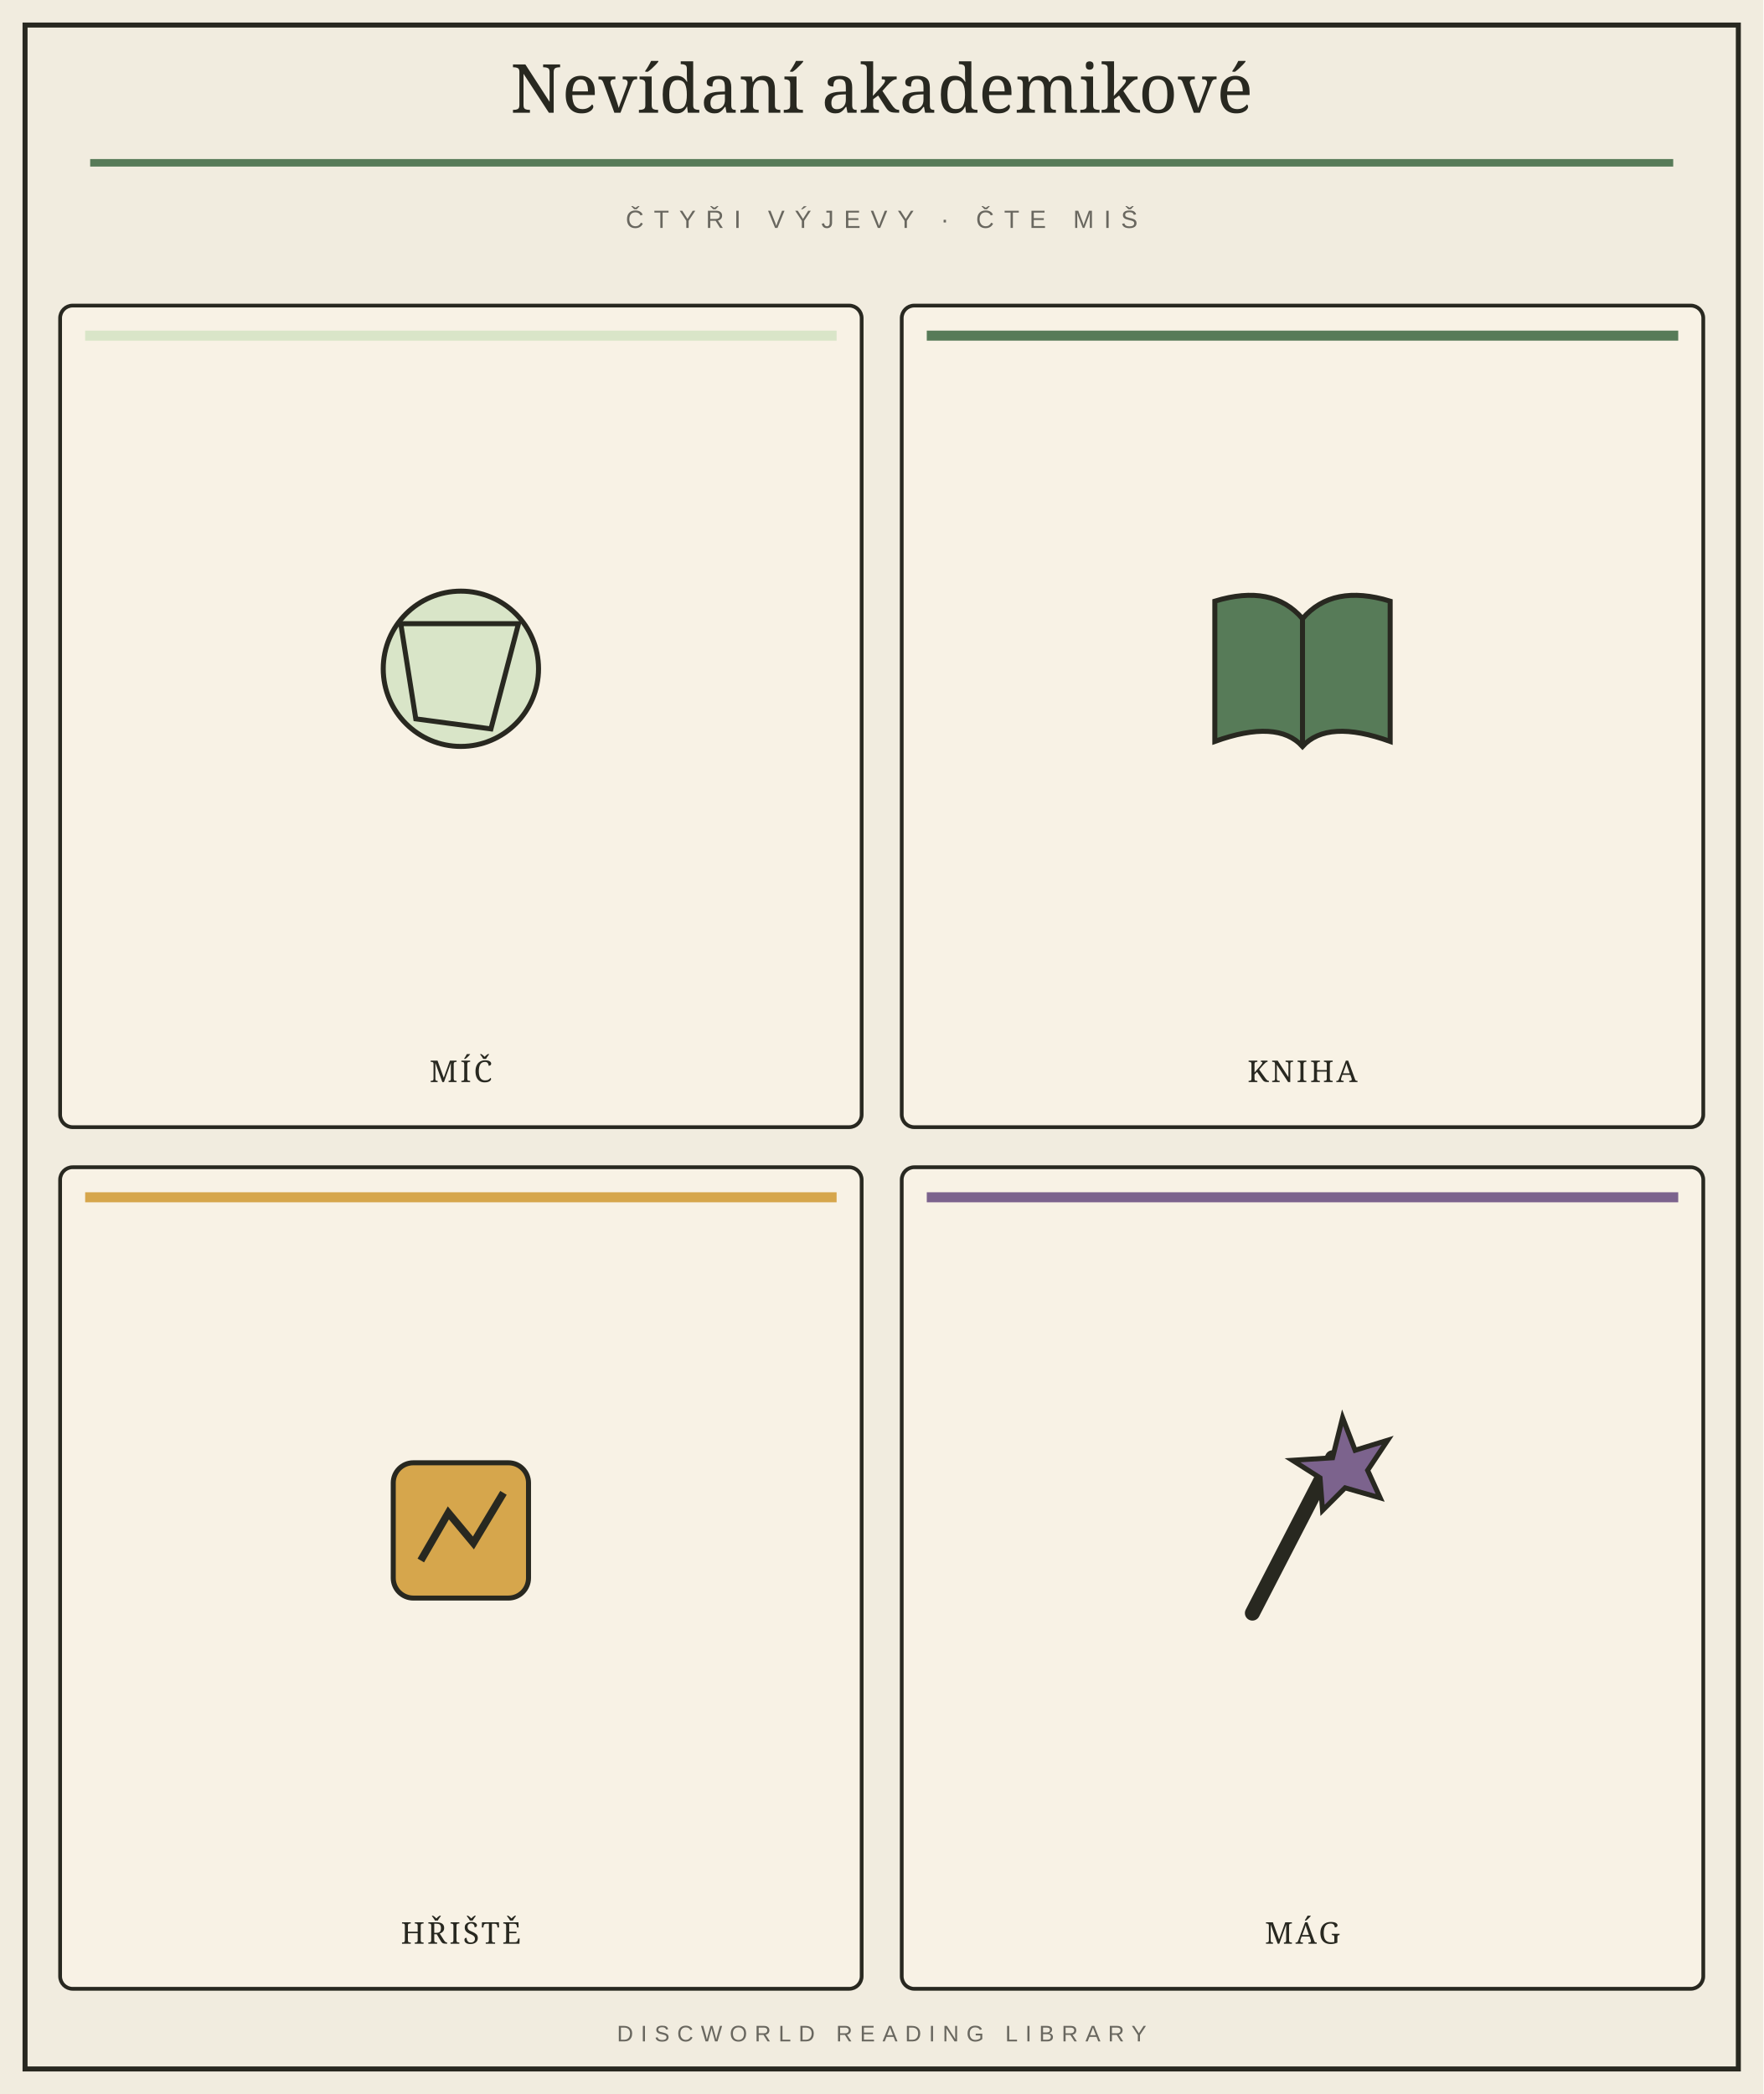
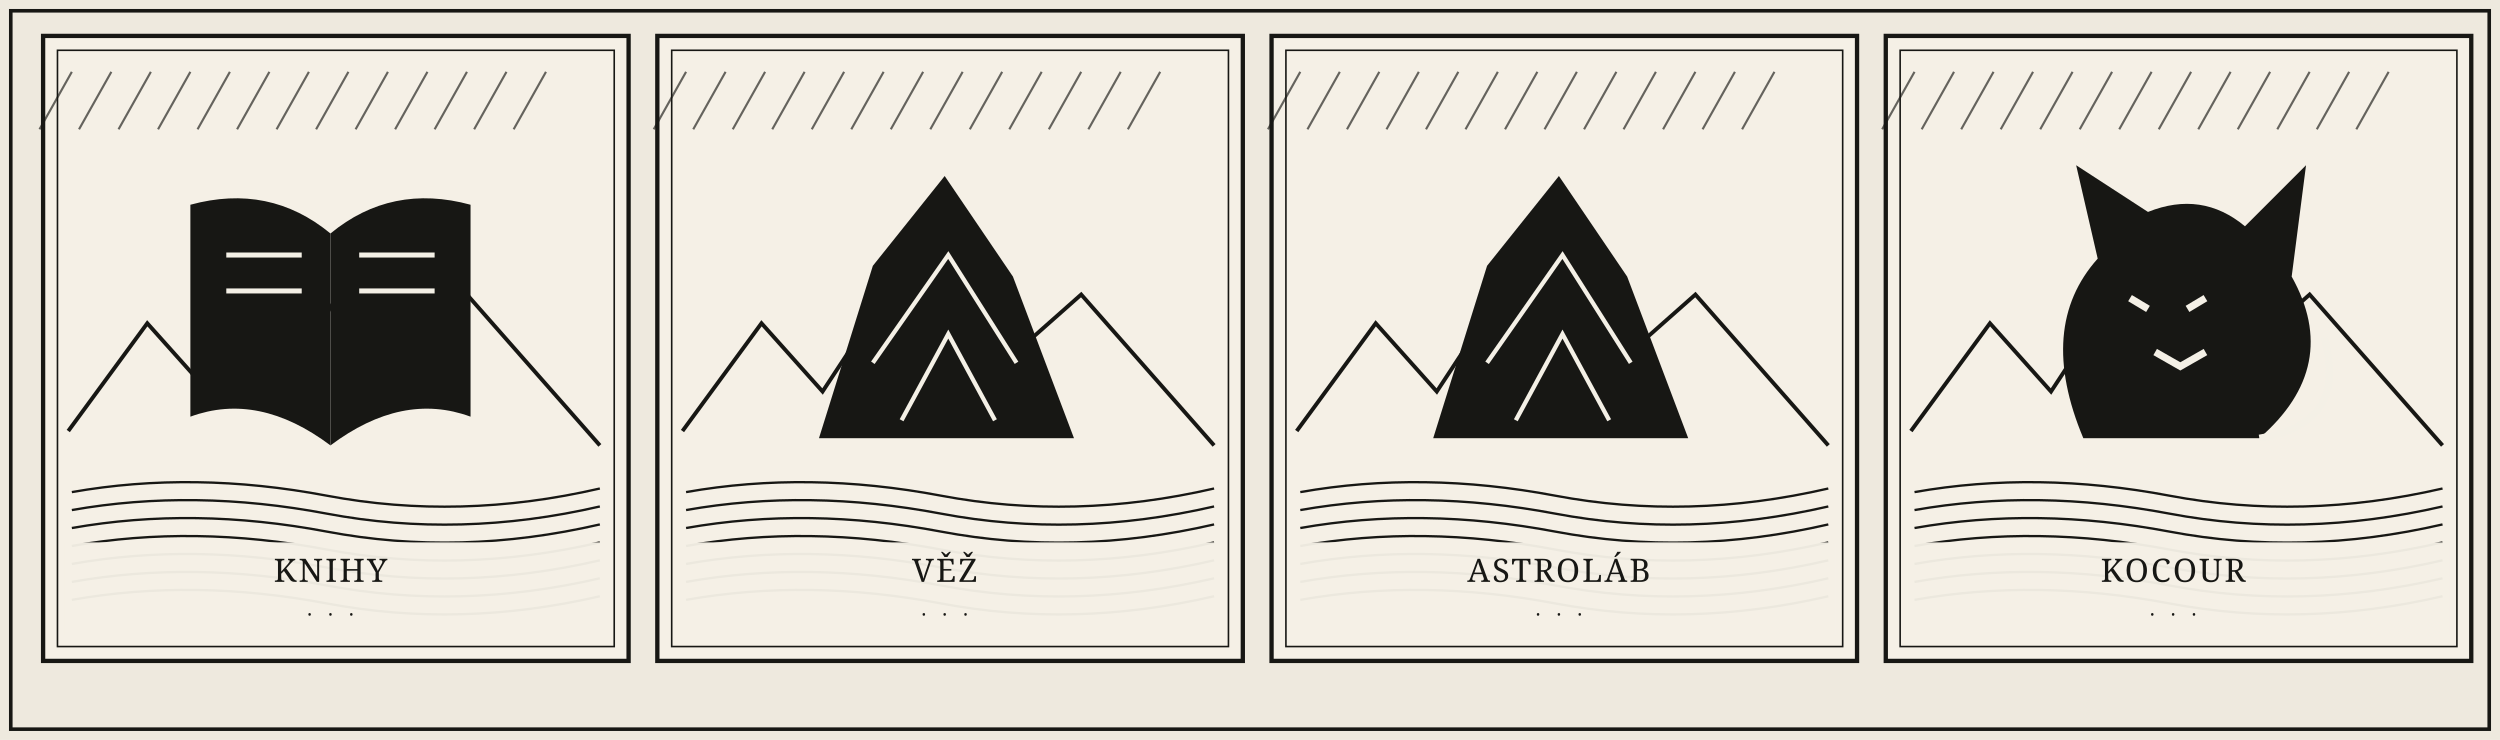
- <svg xmlns="http://www.w3.org/2000/svg" viewBox="0 0 704 836" role="img" aria-labelledby="t d">
-   <rect width="704" height="836" fill="#f1ecdf" />
-   <rect x="10" y="10" width="684" height="816" fill="none" stroke="#282820" stroke-width="2" />
-   <text x="352" y="45" text-anchor="middle" font-family="Georgia,serif" font-size="27" fill="#282820">Nevídaní akademikové</text>
-   <path d="M36 65H668" stroke="#577b58" stroke-width="3" />
-   <text x="352" y="91" text-anchor="middle" font-family="Arial,sans-serif" font-size="10" letter-spacing="4" fill="#69675f">ČTYŘI VÝJEVY · ČTE MIŠ</text>
+ <svg xmlns="http://www.w3.org/2000/svg" viewBox="0 0 696 206" role="img" aria-labelledby="title desc">
+   <defs>
+     <filter id="paper">
+       <feTurbulence type="fractalNoise" baseFrequency=".75" numOctaves="2" seed="12" />
+       <feColorMatrix values="0 0 0 0 .92 0 0 0 0 .9 0 0 0 0 .83 0 0 0 .12 0" />
+     </filter>
+   </defs>
+   <rect width="696" height="206" fill="#eee9de" />
+   <rect x="3" y="3" width="690" height="200" fill="none" stroke="#171714" stroke-width="1" />
  <g>
-     <rect x="24" y="122" width="320" height="328" rx="5" fill="#f8f2e5" stroke="#282820" stroke-width="1.5" />
-     <path d="M34 134H334" stroke="#d9e5c8" stroke-width="4" />
-     <circle cx="184" cy="267" r="31" fill="#d9e5c8" stroke="#282820" stroke-width="2" />
-     <path d="M160 249L207 249L196 291L166 287Z" fill="none" stroke="#282820" stroke-width="2" />
-     <text x="184" y="432" text-anchor="middle" font-family="Georgia,serif" font-size="12" letter-spacing="1" fill="#282820">MÍČ</text>
+     <rect x="12" y="10" width="163" height="174" fill="#f5f0e6" stroke="#171714" stroke-width="1.2" />
+     <rect x="16" y="14" width="155" height="166" fill="none" stroke="#171714" stroke-width=".45" />
+     <path d="M20 20 l-9 16" stroke="#171714" stroke-width=".6" opacity=".65" />
+     <path d="M31 20 l-9 16" stroke="#171714" stroke-width=".6" opacity=".65" />
+     <path d="M42 20 l-9 16" stroke="#171714" stroke-width=".6" opacity=".65" />
+     <path d="M53 20 l-9 16" stroke="#171714" stroke-width=".6" opacity=".65" />
+     <path d="M64 20 l-9 16" stroke="#171714" stroke-width=".6" opacity=".65" />
+     <path d="M75 20 l-9 16" stroke="#171714" stroke-width=".6" opacity=".65" />
+     <path d="M86 20 l-9 16" stroke="#171714" stroke-width=".6" opacity=".65" />
+     <path d="M97 20 l-9 16" stroke="#171714" stroke-width=".6" opacity=".65" />
+     <path d="M108 20 l-9 16" stroke="#171714" stroke-width=".6" opacity=".65" />
+     <path d="M119 20 l-9 16" stroke="#171714" stroke-width=".6" opacity=".65" />
+     <path d="M130 20 l-9 16" stroke="#171714" stroke-width=".6" opacity=".65" />
+     <path d="M141 20 l-9 16" stroke="#171714" stroke-width=".6" opacity=".65" />
+     <path d="M152 20 l-9 16" stroke="#171714" stroke-width=".6" opacity=".65" />
+     <path d="M19 120L41 90L58 109L83 71L104 105L130 82L167 124" fill="none" stroke="#171714" stroke-width="1.1" />
+     <path d="M53 57Q75 51 92 65V124Q72 109 53 116Z" fill="#171714" />
+     <path d="M131 57Q109 51 92 65V124Q112 109 131 116Z" fill="#171714" />
+     <path d="M63 71H84M63 81H84M100 71H121M100 81H121" stroke="#f4f0e6" stroke-width="1.4" />
+     <path d="M20 137 Q54 131 91 138 T167 136" fill="none" stroke="#171714" stroke-width=".65" />
+     <path d="M20 142 Q54 136 91 143 T167 141" fill="none" stroke="#171714" stroke-width=".65" />
+     <path d="M20 147 Q54 141 91 148 T167 146" fill="none" stroke="#171714" stroke-width=".65" />
+     <path d="M20 152 Q54 146 91 153 T167 151" fill="none" stroke="#171714" stroke-width=".65" />
+     <path d="M20 157 Q54 151 91 158 T167 156" fill="none" stroke="#171714" stroke-width=".65" />
+     <path d="M20 162 Q54 156 91 163 T167 161" fill="none" stroke="#171714" stroke-width=".65" />
+     <path d="M20 167 Q54 161 91 168 T167 166" fill="none" stroke="#171714" stroke-width=".65" />
+     <rect x="18" y="151" width="151" height="26" fill="#f5f0e6" opacity=".96" />
+     <text x="92" y="162" text-anchor="middle" font-family="Georgia,serif" font-size="9" letter-spacing=".6" fill="#171714">KNIHY</text>
+     <text x="92" y="173" text-anchor="middle" font-family="Georgia,serif" font-size="5.5" letter-spacing="1.5" fill="#171714">· · ·</text>
  </g>
  <g>
-     <rect x="360" y="122" width="320" height="328" rx="5" fill="#f8f2e5" stroke="#282820" stroke-width="1.5" />
-     <path d="M370 134H670" stroke="#577b58" stroke-width="4" />
-     <path d="M485 240Q508 233 520 247Q532 233 555 240V296Q530 287 520 298Q510 287 485 296Z" fill="#577b58" stroke="#282820" stroke-width="2" />
-     <path d="M520 247V297" stroke="#282820" stroke-width="2" />
-     <text x="520" y="432" text-anchor="middle" font-family="Georgia,serif" font-size="12" letter-spacing="1" fill="#282820">KNIHA</text>
+     <rect x="183" y="10" width="163" height="174" fill="#f5f0e6" stroke="#171714" stroke-width="1.2" />
+     <rect x="187" y="14" width="155" height="166" fill="none" stroke="#171714" stroke-width=".45" />
+     <path d="M191 20 l-9 16" stroke="#171714" stroke-width=".6" opacity=".65" />
+     <path d="M202 20 l-9 16" stroke="#171714" stroke-width=".6" opacity=".65" />
+     <path d="M213 20 l-9 16" stroke="#171714" stroke-width=".6" opacity=".65" />
+     <path d="M224 20 l-9 16" stroke="#171714" stroke-width=".6" opacity=".65" />
+     <path d="M235 20 l-9 16" stroke="#171714" stroke-width=".6" opacity=".65" />
+     <path d="M246 20 l-9 16" stroke="#171714" stroke-width=".6" opacity=".65" />
+     <path d="M257 20 l-9 16" stroke="#171714" stroke-width=".6" opacity=".65" />
+     <path d="M268 20 l-9 16" stroke="#171714" stroke-width=".6" opacity=".65" />
+     <path d="M279 20 l-9 16" stroke="#171714" stroke-width=".6" opacity=".65" />
+     <path d="M290 20 l-9 16" stroke="#171714" stroke-width=".6" opacity=".65" />
+     <path d="M301 20 l-9 16" stroke="#171714" stroke-width=".6" opacity=".65" />
+     <path d="M312 20 l-9 16" stroke="#171714" stroke-width=".6" opacity=".65" />
+     <path d="M323 20 l-9 16" stroke="#171714" stroke-width=".6" opacity=".65" />
+     <path d="M190 120L212 90L229 109L254 71L275 105L301 82L338 124" fill="none" stroke="#171714" stroke-width="1.1" />
+     <path d="M228 122L243 74L263 49L282 77L299 122Z" fill="#171714" />
+     <path d="M243 101L264 71L283 101M251 117L264 93L277 117" stroke="#f4f0e6" stroke-width="1.2" fill="none" />
+     <path d="M191 137 Q225 131 262 138 T338 136" fill="none" stroke="#171714" stroke-width=".65" />
+     <path d="M191 142 Q225 136 262 143 T338 141" fill="none" stroke="#171714" stroke-width=".65" />
+     <path d="M191 147 Q225 141 262 148 T338 146" fill="none" stroke="#171714" stroke-width=".65" />
+     <path d="M191 152 Q225 146 262 153 T338 151" fill="none" stroke="#171714" stroke-width=".65" />
+     <path d="M191 157 Q225 151 262 158 T338 156" fill="none" stroke="#171714" stroke-width=".65" />
+     <path d="M191 162 Q225 156 262 163 T338 161" fill="none" stroke="#171714" stroke-width=".65" />
+     <path d="M191 167 Q225 161 262 168 T338 166" fill="none" stroke="#171714" stroke-width=".65" />
+     <rect x="189" y="151" width="151" height="26" fill="#f5f0e6" opacity=".96" />
+     <text x="263" y="162" text-anchor="middle" font-family="Georgia,serif" font-size="9" letter-spacing=".6" fill="#171714">VĚŽ</text>
+     <text x="263" y="173" text-anchor="middle" font-family="Georgia,serif" font-size="5.5" letter-spacing="1.5" fill="#171714">· · ·</text>
  </g>
  <g>
-     <rect x="24" y="466" width="320" height="328" rx="5" fill="#f8f2e5" stroke="#282820" stroke-width="1.5" />
-     <path d="M34 478H334" stroke="#d6a64c" stroke-width="4" />
-     <rect x="157" y="584" width="54" height="54" rx="8" fill="#d6a64c" stroke="#282820" stroke-width="2" />
-     <path d="M168 623L179 604L189 616L201 596" fill="none" stroke="#282820" stroke-width="3" />
-     <text x="184" y="776" text-anchor="middle" font-family="Georgia,serif" font-size="12" letter-spacing="1" fill="#282820">HŘIŠTĚ</text>
+     <rect x="354" y="10" width="163" height="174" fill="#f5f0e6" stroke="#171714" stroke-width="1.2" />
+     <rect x="358" y="14" width="155" height="166" fill="none" stroke="#171714" stroke-width=".45" />
+     <path d="M362 20 l-9 16" stroke="#171714" stroke-width=".6" opacity=".65" />
+     <path d="M373 20 l-9 16" stroke="#171714" stroke-width=".6" opacity=".65" />
+     <path d="M384 20 l-9 16" stroke="#171714" stroke-width=".6" opacity=".65" />
+     <path d="M395 20 l-9 16" stroke="#171714" stroke-width=".6" opacity=".65" />
+     <path d="M406 20 l-9 16" stroke="#171714" stroke-width=".6" opacity=".65" />
+     <path d="M417 20 l-9 16" stroke="#171714" stroke-width=".6" opacity=".65" />
+     <path d="M428 20 l-9 16" stroke="#171714" stroke-width=".6" opacity=".65" />
+     <path d="M439 20 l-9 16" stroke="#171714" stroke-width=".6" opacity=".65" />
+     <path d="M450 20 l-9 16" stroke="#171714" stroke-width=".6" opacity=".65" />
+     <path d="M461 20 l-9 16" stroke="#171714" stroke-width=".6" opacity=".65" />
+     <path d="M472 20 l-9 16" stroke="#171714" stroke-width=".6" opacity=".65" />
+     <path d="M483 20 l-9 16" stroke="#171714" stroke-width=".6" opacity=".65" />
+     <path d="M494 20 l-9 16" stroke="#171714" stroke-width=".6" opacity=".65" />
+     <path d="M361 120L383 90L400 109L425 71L446 105L472 82L509 124" fill="none" stroke="#171714" stroke-width="1.1" />
+     <path d="M399 122L414 74L434 49L453 77L470 122Z" fill="#171714" />
+     <path d="M414 101L435 71L454 101M422 117L435 93L448 117" stroke="#f4f0e6" stroke-width="1.2" fill="none" />
+     <path d="M362 137 Q396 131 433 138 T509 136" fill="none" stroke="#171714" stroke-width=".65" />
+     <path d="M362 142 Q396 136 433 143 T509 141" fill="none" stroke="#171714" stroke-width=".65" />
+     <path d="M362 147 Q396 141 433 148 T509 146" fill="none" stroke="#171714" stroke-width=".65" />
+     <path d="M362 152 Q396 146 433 153 T509 151" fill="none" stroke="#171714" stroke-width=".65" />
+     <path d="M362 157 Q396 151 433 158 T509 156" fill="none" stroke="#171714" stroke-width=".65" />
+     <path d="M362 162 Q396 156 433 163 T509 161" fill="none" stroke="#171714" stroke-width=".65" />
+     <path d="M362 167 Q396 161 433 168 T509 166" fill="none" stroke="#171714" stroke-width=".65" />
+     <rect x="360" y="151" width="151" height="26" fill="#f5f0e6" opacity=".96" />
+     <text x="434" y="162" text-anchor="middle" font-family="Georgia,serif" font-size="9" letter-spacing=".6" fill="#171714">ASTROLÁB</text>
+     <text x="434" y="173" text-anchor="middle" font-family="Georgia,serif" font-size="5.5" letter-spacing="1.5" fill="#171714">· · ·</text>
  </g>
  <g>
-     <rect x="360" y="466" width="320" height="328" rx="5" fill="#f8f2e5" stroke="#282820" stroke-width="1.5" />
-     <path d="M370 478H670" stroke="#7c638d" stroke-width="4" />
-     <path d="M500 644L532 582" stroke="#282820" stroke-width="6" stroke-linecap="round" />
-     <path d="M532 582l4 -16 5 13 13 -4 -8 12 5 11 -14 -4 -9 9 -1 -13 -11 -7z" fill="#7c638d" stroke="#282820" stroke-width="2" />
-     <text x="520" y="776" text-anchor="middle" font-family="Georgia,serif" font-size="12" letter-spacing="1" fill="#282820">MÁG</text>
+     <rect x="525" y="10" width="163" height="174" fill="#f5f0e6" stroke="#171714" stroke-width="1.2" />
+     <rect x="529" y="14" width="155" height="166" fill="none" stroke="#171714" stroke-width=".45" />
+     <path d="M533 20 l-9 16" stroke="#171714" stroke-width=".6" opacity=".65" />
+     <path d="M544 20 l-9 16" stroke="#171714" stroke-width=".6" opacity=".65" />
+     <path d="M555 20 l-9 16" stroke="#171714" stroke-width=".6" opacity=".65" />
+     <path d="M566 20 l-9 16" stroke="#171714" stroke-width=".6" opacity=".65" />
+     <path d="M577 20 l-9 16" stroke="#171714" stroke-width=".6" opacity=".65" />
+     <path d="M588 20 l-9 16" stroke="#171714" stroke-width=".6" opacity=".65" />
+     <path d="M599 20 l-9 16" stroke="#171714" stroke-width=".6" opacity=".65" />
+     <path d="M610 20 l-9 16" stroke="#171714" stroke-width=".6" opacity=".65" />
+     <path d="M621 20 l-9 16" stroke="#171714" stroke-width=".6" opacity=".65" />
+     <path d="M632 20 l-9 16" stroke="#171714" stroke-width=".6" opacity=".65" />
+     <path d="M643 20 l-9 16" stroke="#171714" stroke-width=".6" opacity=".65" />
+     <path d="M654 20 l-9 16" stroke="#171714" stroke-width=".6" opacity=".65" />
+     <path d="M665 20 l-9 16" stroke="#171714" stroke-width=".6" opacity=".65" />
+     <path d="M532 120L554 90L571 109L596 71L617 105L643 82L680 124" fill="none" stroke="#171714" stroke-width="1.1" />
+     <path d="M580 122Q567 91 584 72L578 46L598 59Q613 53 625 63L642 46L638 77Q652 102 629 122Z" fill="#171714" />
+     <path d="M593 83l5 3m16 -3l-5 3M600 98l7 4l7 -4M629 122Q654 118 647 94" fill="none" stroke="#f4f0e6" stroke-width="2" />
+     <path d="M533 137 Q567 131 604 138 T680 136" fill="none" stroke="#171714" stroke-width=".65" />
+     <path d="M533 142 Q567 136 604 143 T680 141" fill="none" stroke="#171714" stroke-width=".65" />
+     <path d="M533 147 Q567 141 604 148 T680 146" fill="none" stroke="#171714" stroke-width=".65" />
+     <path d="M533 152 Q567 146 604 153 T680 151" fill="none" stroke="#171714" stroke-width=".65" />
+     <path d="M533 157 Q567 151 604 158 T680 156" fill="none" stroke="#171714" stroke-width=".65" />
+     <path d="M533 162 Q567 156 604 163 T680 161" fill="none" stroke="#171714" stroke-width=".65" />
+     <path d="M533 167 Q567 161 604 168 T680 166" fill="none" stroke="#171714" stroke-width=".65" />
+     <rect x="531" y="151" width="151" height="26" fill="#f5f0e6" opacity=".96" />
+     <text x="605" y="162" text-anchor="middle" font-family="Georgia,serif" font-size="9" letter-spacing=".6" fill="#171714">KOCOUR</text>
+     <text x="605" y="173" text-anchor="middle" font-family="Georgia,serif" font-size="5.5" letter-spacing="1.5" fill="#171714">· · ·</text>
  </g>
-   <text x="352" y="815" text-anchor="middle" font-family="Arial,sans-serif" font-size="9" letter-spacing="3" fill="#69675f">DISCWORLD READING LIBRARY</text>
</svg>
